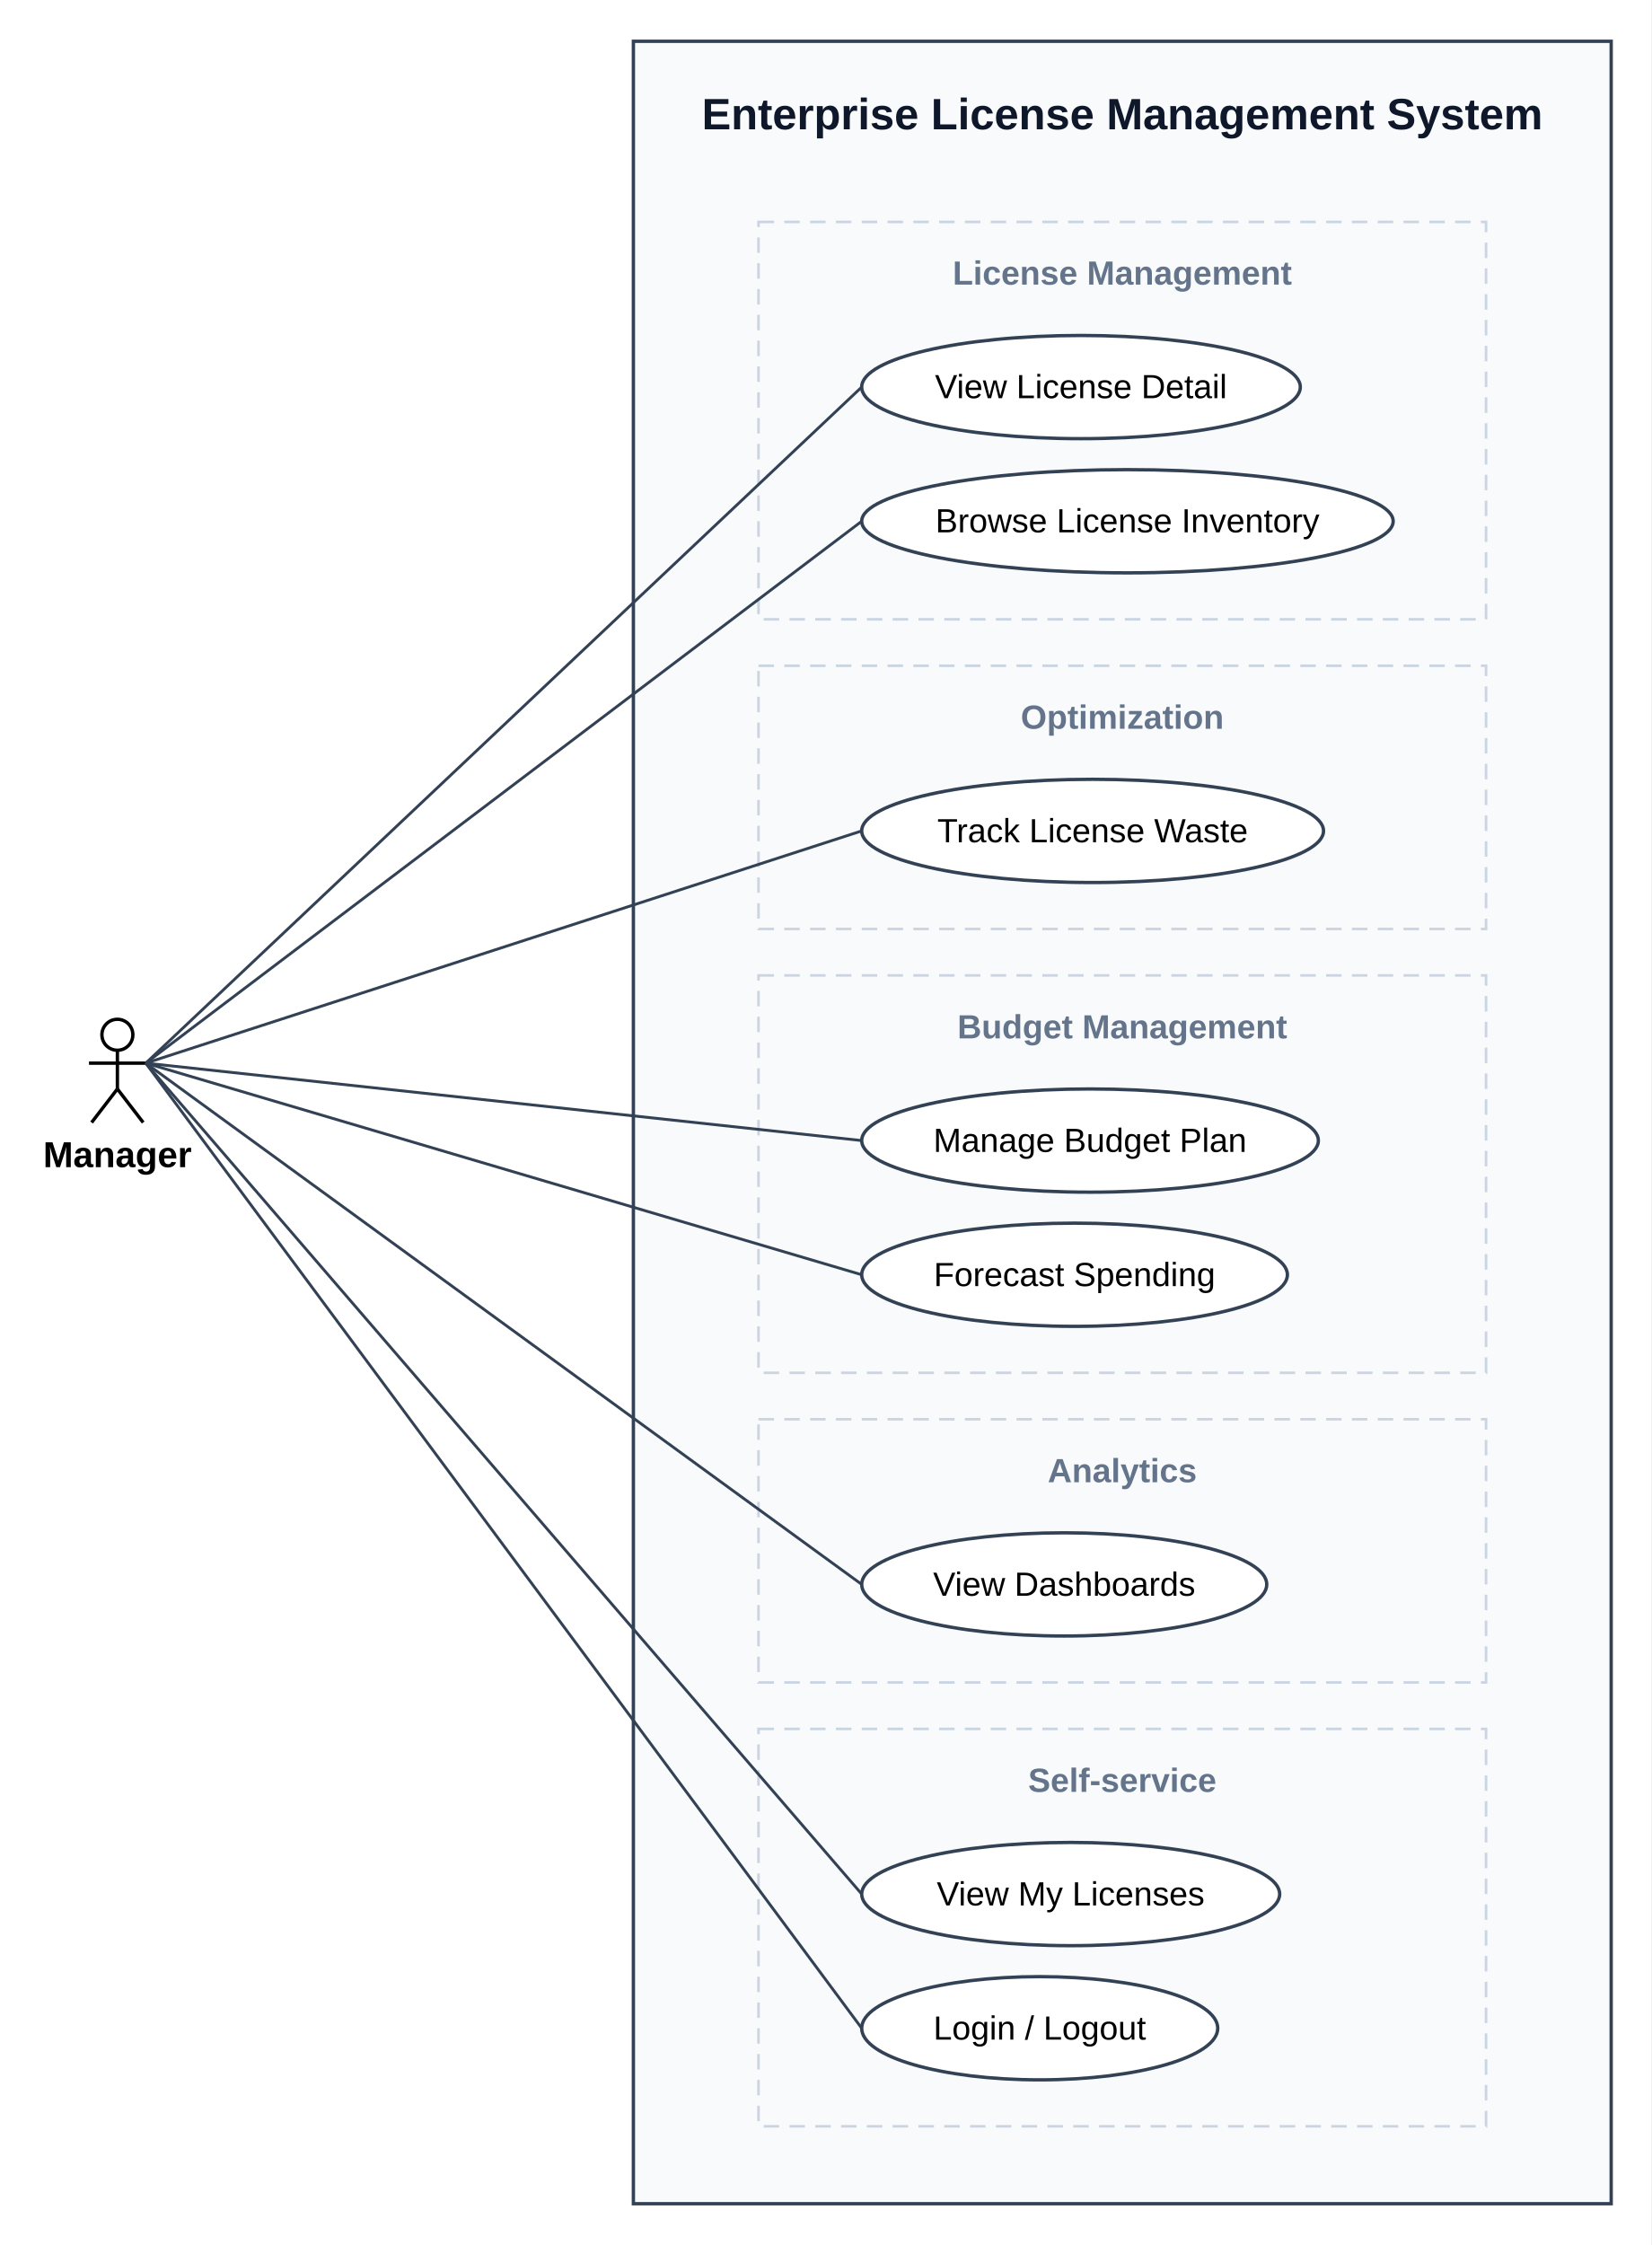
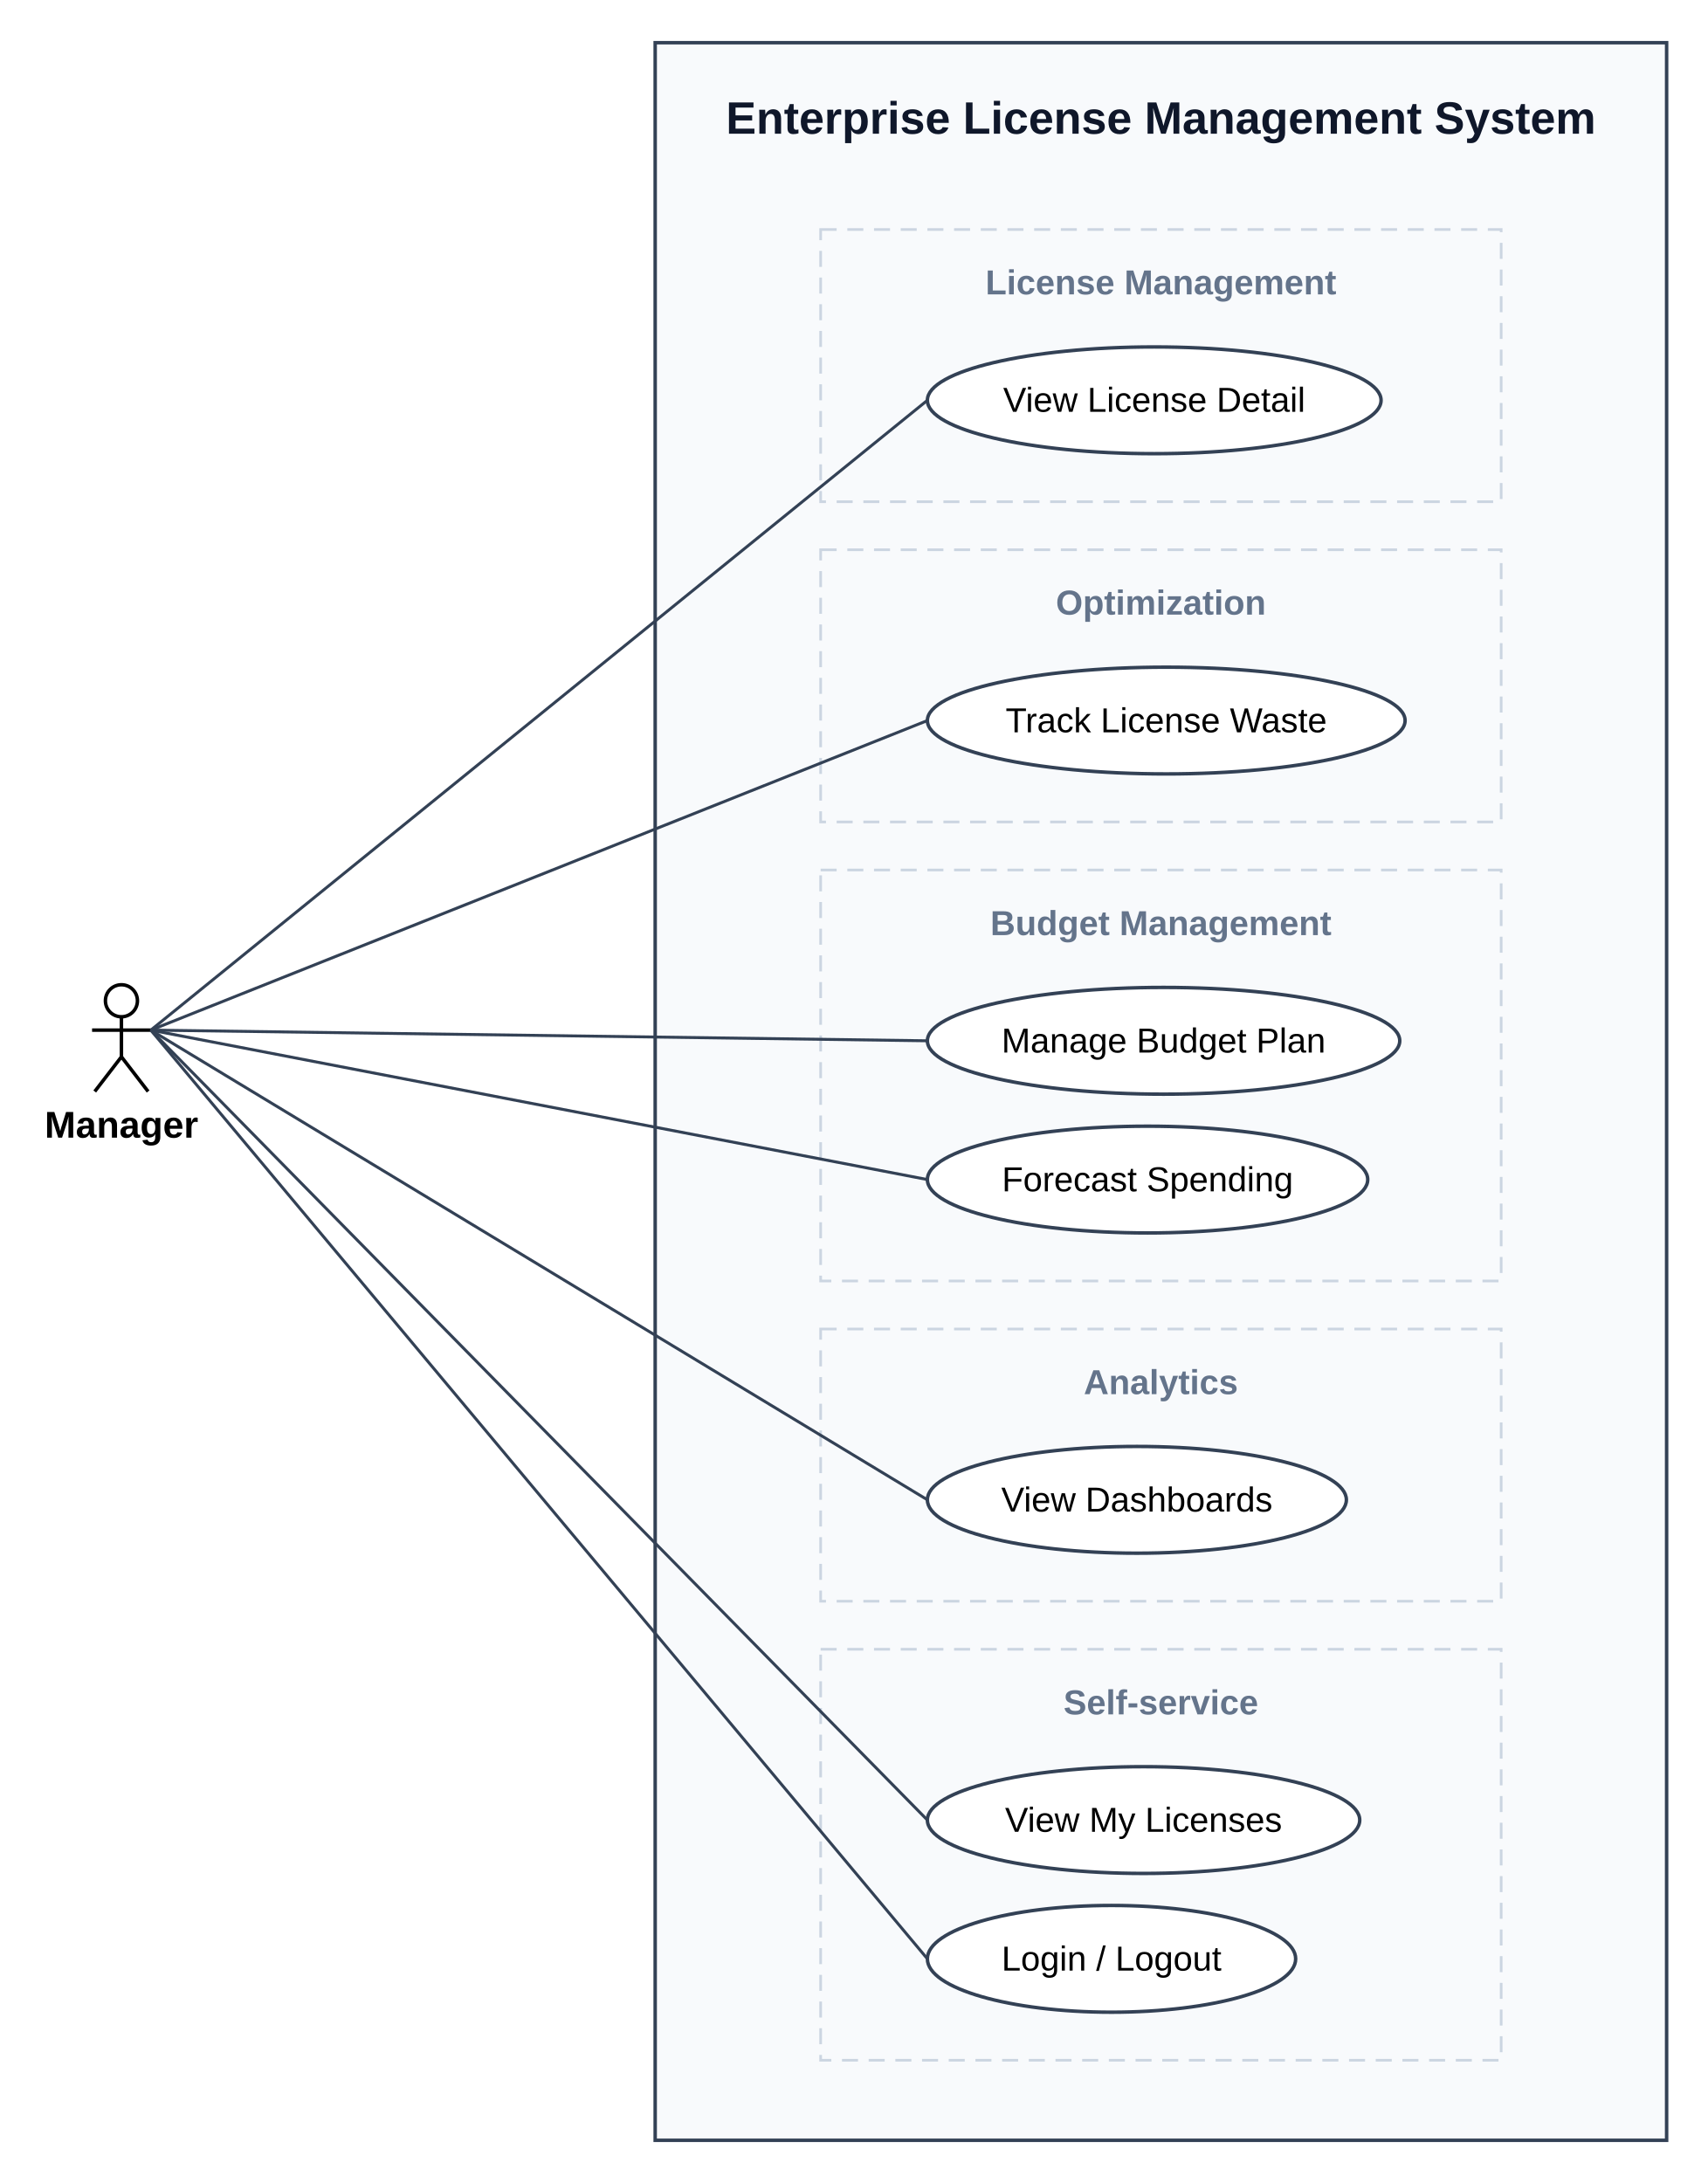
- <svg xmlns="http://www.w3.org/2000/svg" width="640" height="870" viewBox="0 0 640 870" font-family="Liberation Sans, Arial, Helvetica, sans-serif">
+ <svg xmlns="http://www.w3.org/2000/svg" width="640" height="818" viewBox="0 0 640 818" font-family="Liberation Sans, Arial, Helvetica, sans-serif">
  <rect width="100%" height="100%" fill="#ffffff" />
  <g transform="translate(-14.5,16.0)">
-     <rect x="260.0" y="0.0" width="379.0" height="838.0" rx="0" fill="#F8FAFC" stroke="#334155" stroke-width="1.3" />
+     <rect x="260.0" y="0.0" width="379.0" height="786.0" rx="0" fill="#F8FAFC" stroke="#334155" stroke-width="1.3" />
    <text x="449.5" y="34.1" font-size="17" fill="#0f172a" text-anchor="middle" font-weight="bold" xml:space="preserve">Enterprise License Management System</text>
-     <rect x="308.5" y="70.0" width="282.0" height="154.0" rx="0" fill="#F8FAFC" stroke="#CBD5E1" stroke-width="1" stroke-dasharray="6 4" />
+     <rect x="322.0" y="70.0" width="255.0" height="102.0" rx="0" fill="#F8FAFC" stroke="#CBD5E1" stroke-width="1" stroke-dasharray="6 4" />
    <text x="449.5" y="94.3" font-size="13" fill="#64748B" text-anchor="middle" font-weight="bold" xml:space="preserve">License Management</text>
-     <ellipse cx="433.5" cy="134.0" rx="85.0" ry="20.0" fill="#ffffff" stroke="#334155" stroke-width="1.3" />
-     <text x="433.5" y="138.3" font-size="13" fill="#000000" text-anchor="middle" xml:space="preserve">View License Detail</text>
-     <ellipse cx="451.5" cy="186.0" rx="103.0" ry="20.0" fill="#ffffff" stroke="#334155" stroke-width="1.3" />
-     <text x="451.5" y="190.3" font-size="13" fill="#000000" text-anchor="middle" xml:space="preserve">Browse License Inventory</text>
-     <rect x="308.5" y="242.0" width="282.0" height="102.0" rx="0" fill="#F8FAFC" stroke="#CBD5E1" stroke-width="1" stroke-dasharray="6 4" />
-     <text x="449.5" y="266.4" font-size="13" fill="#64748B" text-anchor="middle" font-weight="bold" xml:space="preserve">Optimization</text>
-     <ellipse cx="438.0" cy="306.0" rx="89.5" ry="20.0" fill="#ffffff" stroke="#334155" stroke-width="1.3" />
-     <text x="438.0" y="310.4" font-size="13" fill="#000000" text-anchor="middle" xml:space="preserve">Track License Waste</text>
-     <rect x="308.5" y="362.0" width="282.0" height="154.0" rx="0" fill="#F8FAFC" stroke="#CBD5E1" stroke-width="1" stroke-dasharray="6 4" />
-     <text x="449.5" y="386.4" font-size="13" fill="#64748B" text-anchor="middle" font-weight="bold" xml:space="preserve">Budget Management</text>
-     <ellipse cx="437.0" cy="426.0" rx="88.5" ry="20.0" fill="#ffffff" stroke="#334155" stroke-width="1.3" />
-     <text x="437.0" y="430.4" font-size="13" fill="#000000" text-anchor="middle" xml:space="preserve">Manage Budget Plan</text>
-     <ellipse cx="431.0" cy="478.0" rx="82.5" ry="20.0" fill="#ffffff" stroke="#334155" stroke-width="1.3" />
-     <text x="431.0" y="482.4" font-size="13" fill="#000000" text-anchor="middle" xml:space="preserve">Forecast Spending</text>
-     <rect x="308.5" y="534.0" width="282.0" height="102.0" rx="0" fill="#F8FAFC" stroke="#CBD5E1" stroke-width="1" stroke-dasharray="6 4" />
-     <text x="449.5" y="558.4" font-size="13" fill="#64748B" text-anchor="middle" font-weight="bold" xml:space="preserve">Analytics</text>
-     <ellipse cx="427.0" cy="598.0" rx="78.5" ry="20.0" fill="#ffffff" stroke="#334155" stroke-width="1.3" />
-     <text x="427.0" y="602.4" font-size="13" fill="#000000" text-anchor="middle" xml:space="preserve">View Dashboards</text>
-     <rect x="308.5" y="654.0" width="282.0" height="154.0" rx="0" fill="#F8FAFC" stroke="#CBD5E1" stroke-width="1" stroke-dasharray="6 4" />
-     <text x="449.5" y="678.4" font-size="13" fill="#64748B" text-anchor="middle" font-weight="bold" xml:space="preserve">Self-service</text>
-     <ellipse cx="429.5" cy="718.0" rx="81.0" ry="20.0" fill="#ffffff" stroke="#334155" stroke-width="1.3" />
-     <text x="429.5" y="722.4" font-size="13" fill="#000000" text-anchor="middle" xml:space="preserve">View My Licenses</text>
-     <ellipse cx="417.5" cy="770.0" rx="69.0" ry="20.0" fill="#ffffff" stroke="#334155" stroke-width="1.3" />
-     <text x="417.5" y="774.4" font-size="13" fill="#000000" text-anchor="middle" xml:space="preserve">Login / Logout</text>
-     <circle cx="60" cy="385.0" r="6" fill="#fff" stroke="#000" stroke-width="1.3" />
-     <line x1="60" y1="391.0" x2="60" y2="406.0" stroke="#000" stroke-width="1.3" fill="none" />
-     <line x1="49" y1="396.0" x2="71" y2="396.0" stroke="#000" stroke-width="1.3" fill="none" />
-     <line x1="60" y1="406.0" x2="50" y2="419.0" stroke="#000" stroke-width="1.3" fill="none" />
-     <line x1="60" y1="406.0" x2="70" y2="419.0" stroke="#000" stroke-width="1.3" fill="none" />
-     <text x="60.0" y="436.3" font-size="14" fill="#000000" text-anchor="middle" font-weight="bold" xml:space="preserve">Manager</text>
-     <path d="M71.0,396.0 L348.5,134.0" fill="none" stroke="#334155" stroke-width="1.1" />
-     <path d="M71.0,396.0 L348.5,186.0" fill="none" stroke="#334155" stroke-width="1.1" />
-     <path d="M71.0,396.0 L348.5,306.0" fill="none" stroke="#334155" stroke-width="1.1" />
-     <path d="M71.0,396.0 L348.5,426.0" fill="none" stroke="#334155" stroke-width="1.1" />
-     <path d="M71.0,396.0 L348.5,478.0" fill="none" stroke="#334155" stroke-width="1.1" />
-     <path d="M71.0,396.0 L348.5,598.0" fill="none" stroke="#334155" stroke-width="1.1" />
-     <path d="M71.0,396.0 L348.5,718.0" fill="none" stroke="#334155" stroke-width="1.1" />
-     <path d="M71.0,396.0 L348.5,770.0" fill="none" stroke="#334155" stroke-width="1.1" />
+     <ellipse cx="447.0" cy="134.0" rx="85.0" ry="20.0" fill="#ffffff" stroke="#334155" stroke-width="1.3" />
+     <text x="447.0" y="138.3" font-size="13" fill="#000000" text-anchor="middle" xml:space="preserve">View License Detail</text>
+     <rect x="322.0" y="190.0" width="255.0" height="102.0" rx="0" fill="#F8FAFC" stroke="#CBD5E1" stroke-width="1" stroke-dasharray="6 4" />
+     <text x="449.5" y="214.3" font-size="13" fill="#64748B" text-anchor="middle" font-weight="bold" xml:space="preserve">Optimization</text>
+     <ellipse cx="451.5" cy="254.0" rx="89.5" ry="20.0" fill="#ffffff" stroke="#334155" stroke-width="1.3" />
+     <text x="451.5" y="258.4" font-size="13" fill="#000000" text-anchor="middle" xml:space="preserve">Track License Waste</text>
+     <rect x="322.0" y="310.0" width="255.0" height="154.0" rx="0" fill="#F8FAFC" stroke="#CBD5E1" stroke-width="1" stroke-dasharray="6 4" />
+     <text x="449.5" y="334.4" font-size="13" fill="#64748B" text-anchor="middle" font-weight="bold" xml:space="preserve">Budget Management</text>
+     <ellipse cx="450.5" cy="374.0" rx="88.5" ry="20.0" fill="#ffffff" stroke="#334155" stroke-width="1.3" />
+     <text x="450.5" y="378.4" font-size="13" fill="#000000" text-anchor="middle" xml:space="preserve">Manage Budget Plan</text>
+     <ellipse cx="444.5" cy="426.0" rx="82.5" ry="20.0" fill="#ffffff" stroke="#334155" stroke-width="1.3" />
+     <text x="444.5" y="430.4" font-size="13" fill="#000000" text-anchor="middle" xml:space="preserve">Forecast Spending</text>
+     <rect x="322.0" y="482.0" width="255.0" height="102.0" rx="0" fill="#F8FAFC" stroke="#CBD5E1" stroke-width="1" stroke-dasharray="6 4" />
+     <text x="449.5" y="506.4" font-size="13" fill="#64748B" text-anchor="middle" font-weight="bold" xml:space="preserve">Analytics</text>
+     <ellipse cx="440.5" cy="546.0" rx="78.5" ry="20.0" fill="#ffffff" stroke="#334155" stroke-width="1.3" />
+     <text x="440.5" y="550.4" font-size="13" fill="#000000" text-anchor="middle" xml:space="preserve">View Dashboards</text>
+     <rect x="322.0" y="602.0" width="255.0" height="154.0" rx="0" fill="#F8FAFC" stroke="#CBD5E1" stroke-width="1" stroke-dasharray="6 4" />
+     <text x="449.5" y="626.4" font-size="13" fill="#64748B" text-anchor="middle" font-weight="bold" xml:space="preserve">Self-service</text>
+     <ellipse cx="443.0" cy="666.0" rx="81.0" ry="20.0" fill="#ffffff" stroke="#334155" stroke-width="1.3" />
+     <text x="443.0" y="670.4" font-size="13" fill="#000000" text-anchor="middle" xml:space="preserve">View My Licenses</text>
+     <ellipse cx="431.0" cy="718.0" rx="69.0" ry="20.0" fill="#ffffff" stroke="#334155" stroke-width="1.3" />
+     <text x="431.0" y="722.4" font-size="13" fill="#000000" text-anchor="middle" xml:space="preserve">Login / Logout</text>
+     <circle cx="60" cy="359.0" r="6" fill="#fff" stroke="#000" stroke-width="1.3" />
+     <line x1="60" y1="365.0" x2="60" y2="380.0" stroke="#000" stroke-width="1.3" fill="none" />
+     <line x1="49" y1="370.0" x2="71" y2="370.0" stroke="#000" stroke-width="1.3" fill="none" />
+     <line x1="60" y1="380.0" x2="50" y2="393.0" stroke="#000" stroke-width="1.3" fill="none" />
+     <line x1="60" y1="380.0" x2="70" y2="393.0" stroke="#000" stroke-width="1.3" fill="none" />
+     <text x="60.0" y="410.3" font-size="14" fill="#000000" text-anchor="middle" font-weight="bold" xml:space="preserve">Manager</text>
+     <path d="M71.0,370.0 L362.0,134.0" fill="none" stroke="#334155" stroke-width="1.1" />
+     <path d="M71.0,370.0 L362.0,254.0" fill="none" stroke="#334155" stroke-width="1.1" />
+     <path d="M71.0,370.0 L362.0,374.0" fill="none" stroke="#334155" stroke-width="1.1" />
+     <path d="M71.0,370.0 L362.0,426.0" fill="none" stroke="#334155" stroke-width="1.1" />
+     <path d="M71.0,370.0 L362.0,546.0" fill="none" stroke="#334155" stroke-width="1.1" />
+     <path d="M71.0,370.0 L362.0,666.0" fill="none" stroke="#334155" stroke-width="1.1" />
+     <path d="M71.0,370.0 L362.0,718.0" fill="none" stroke="#334155" stroke-width="1.1" />
  </g>
</svg>
